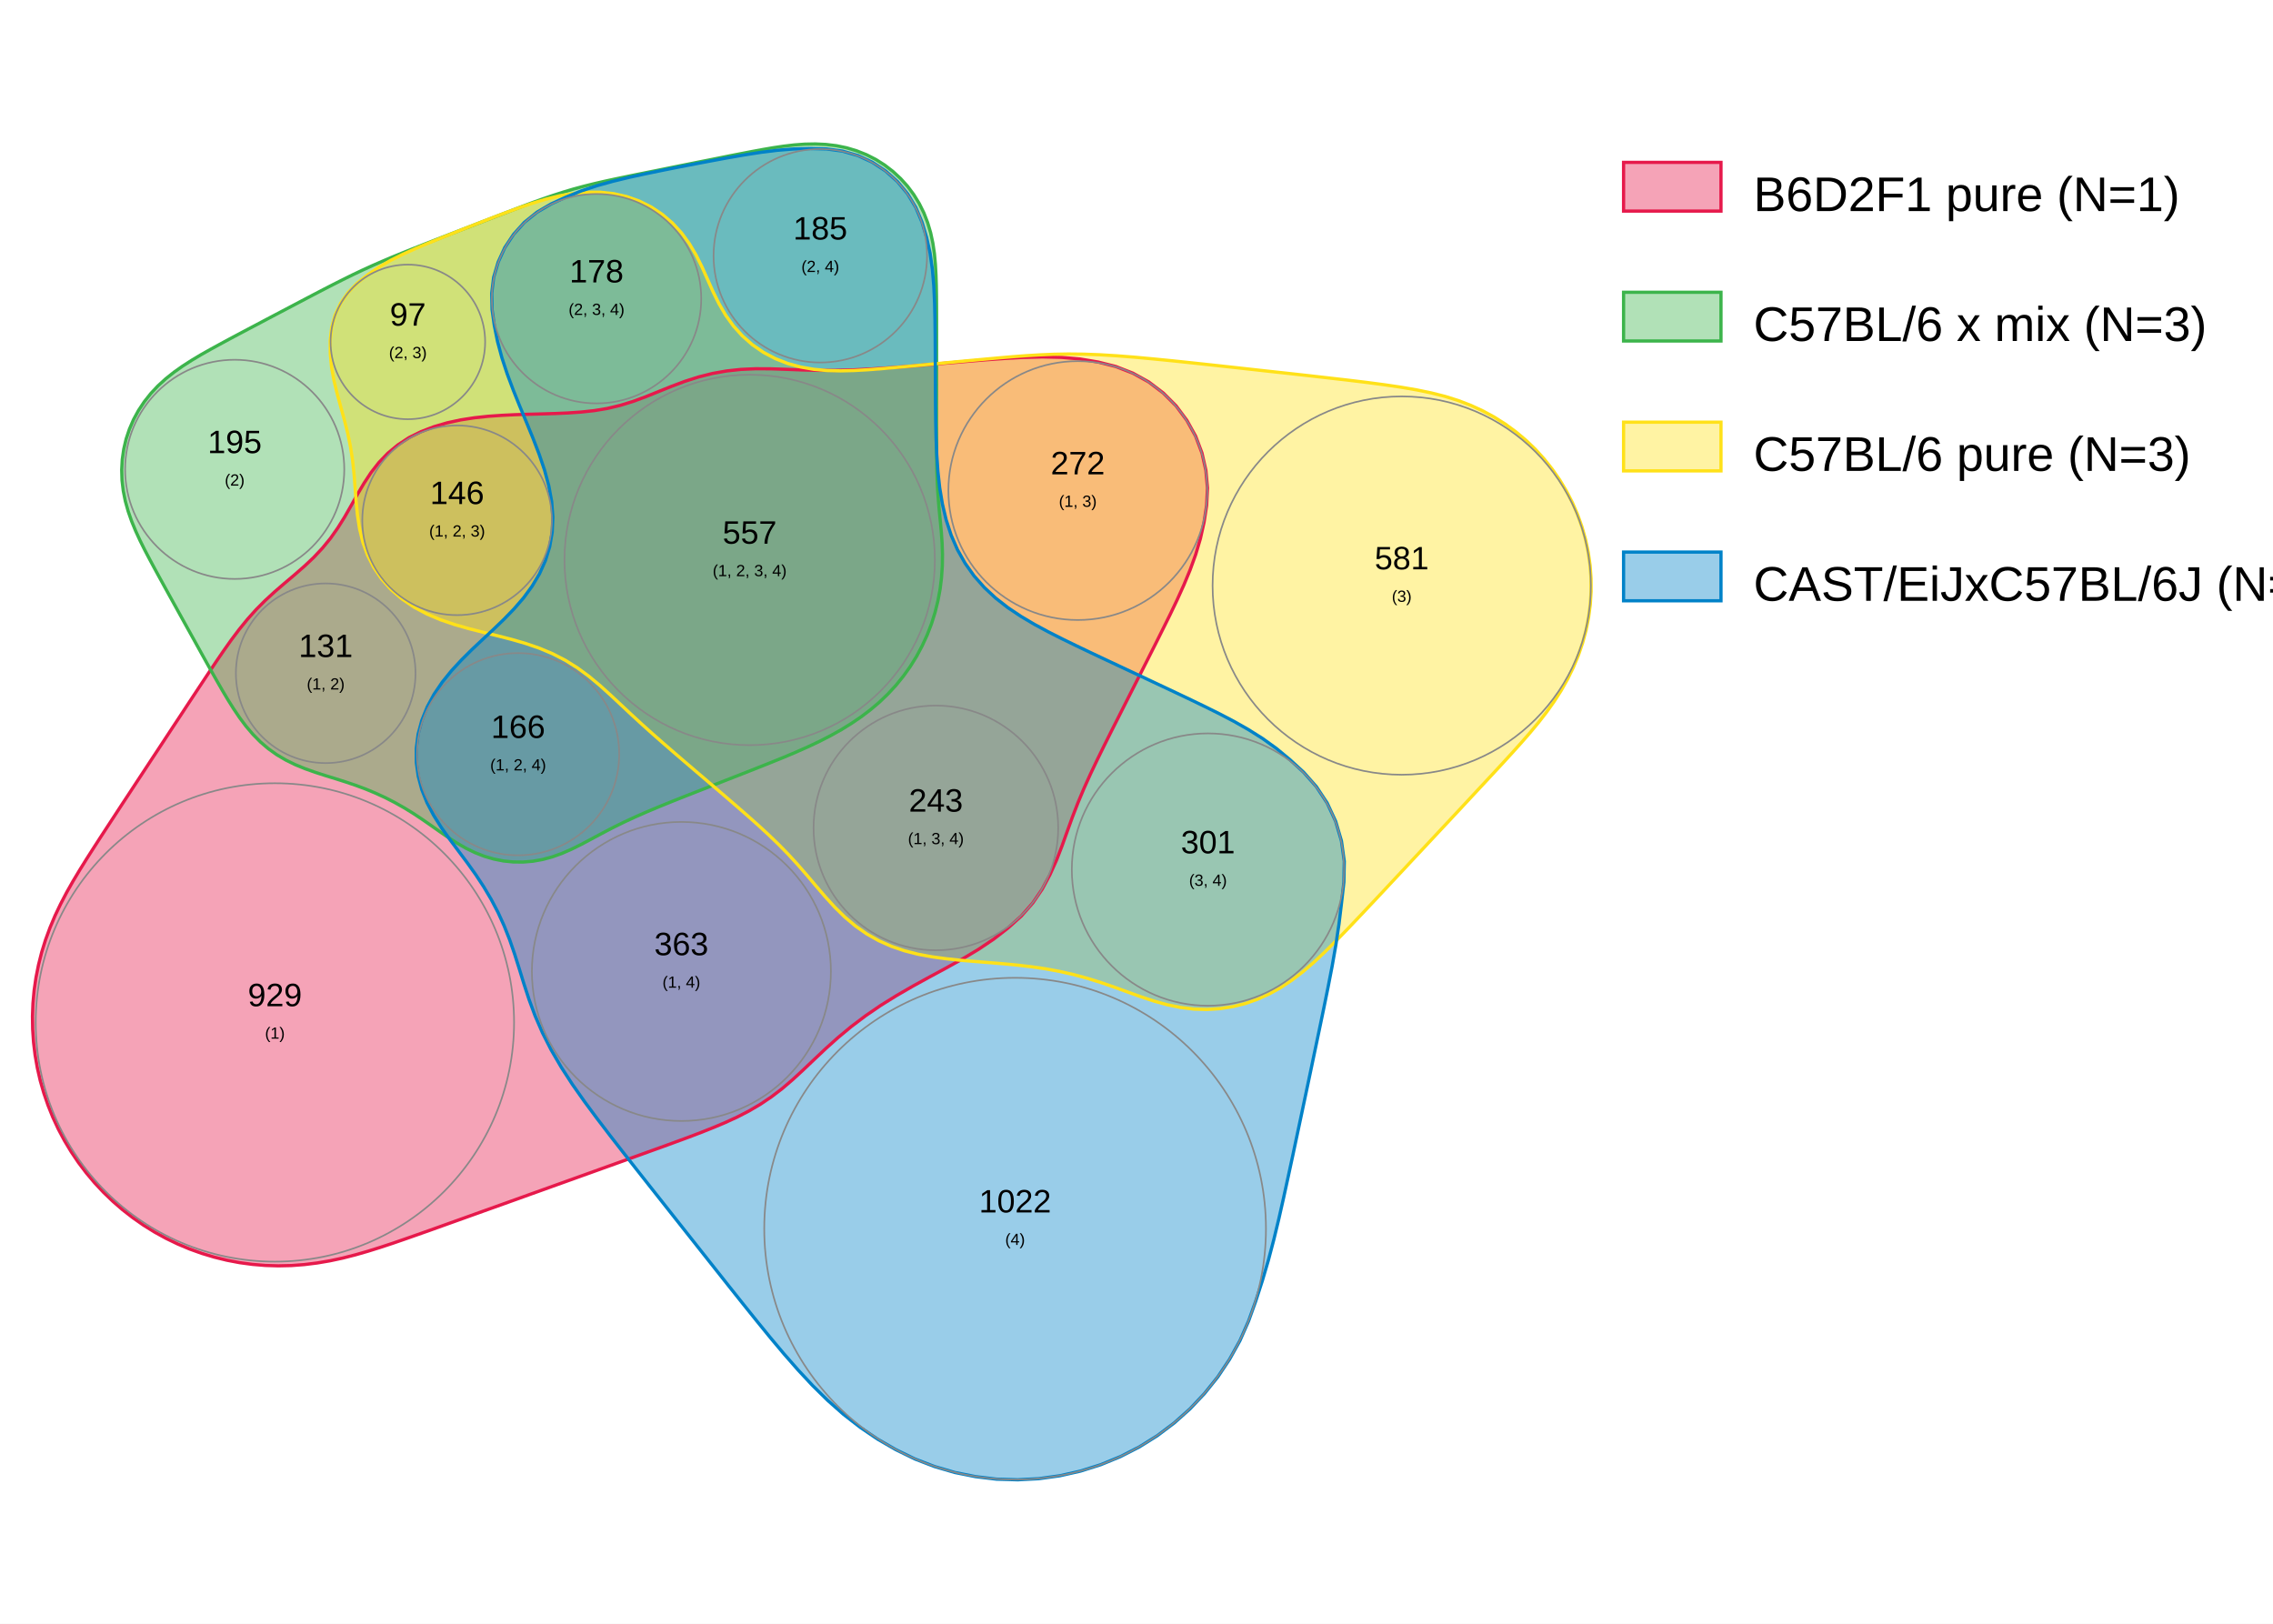
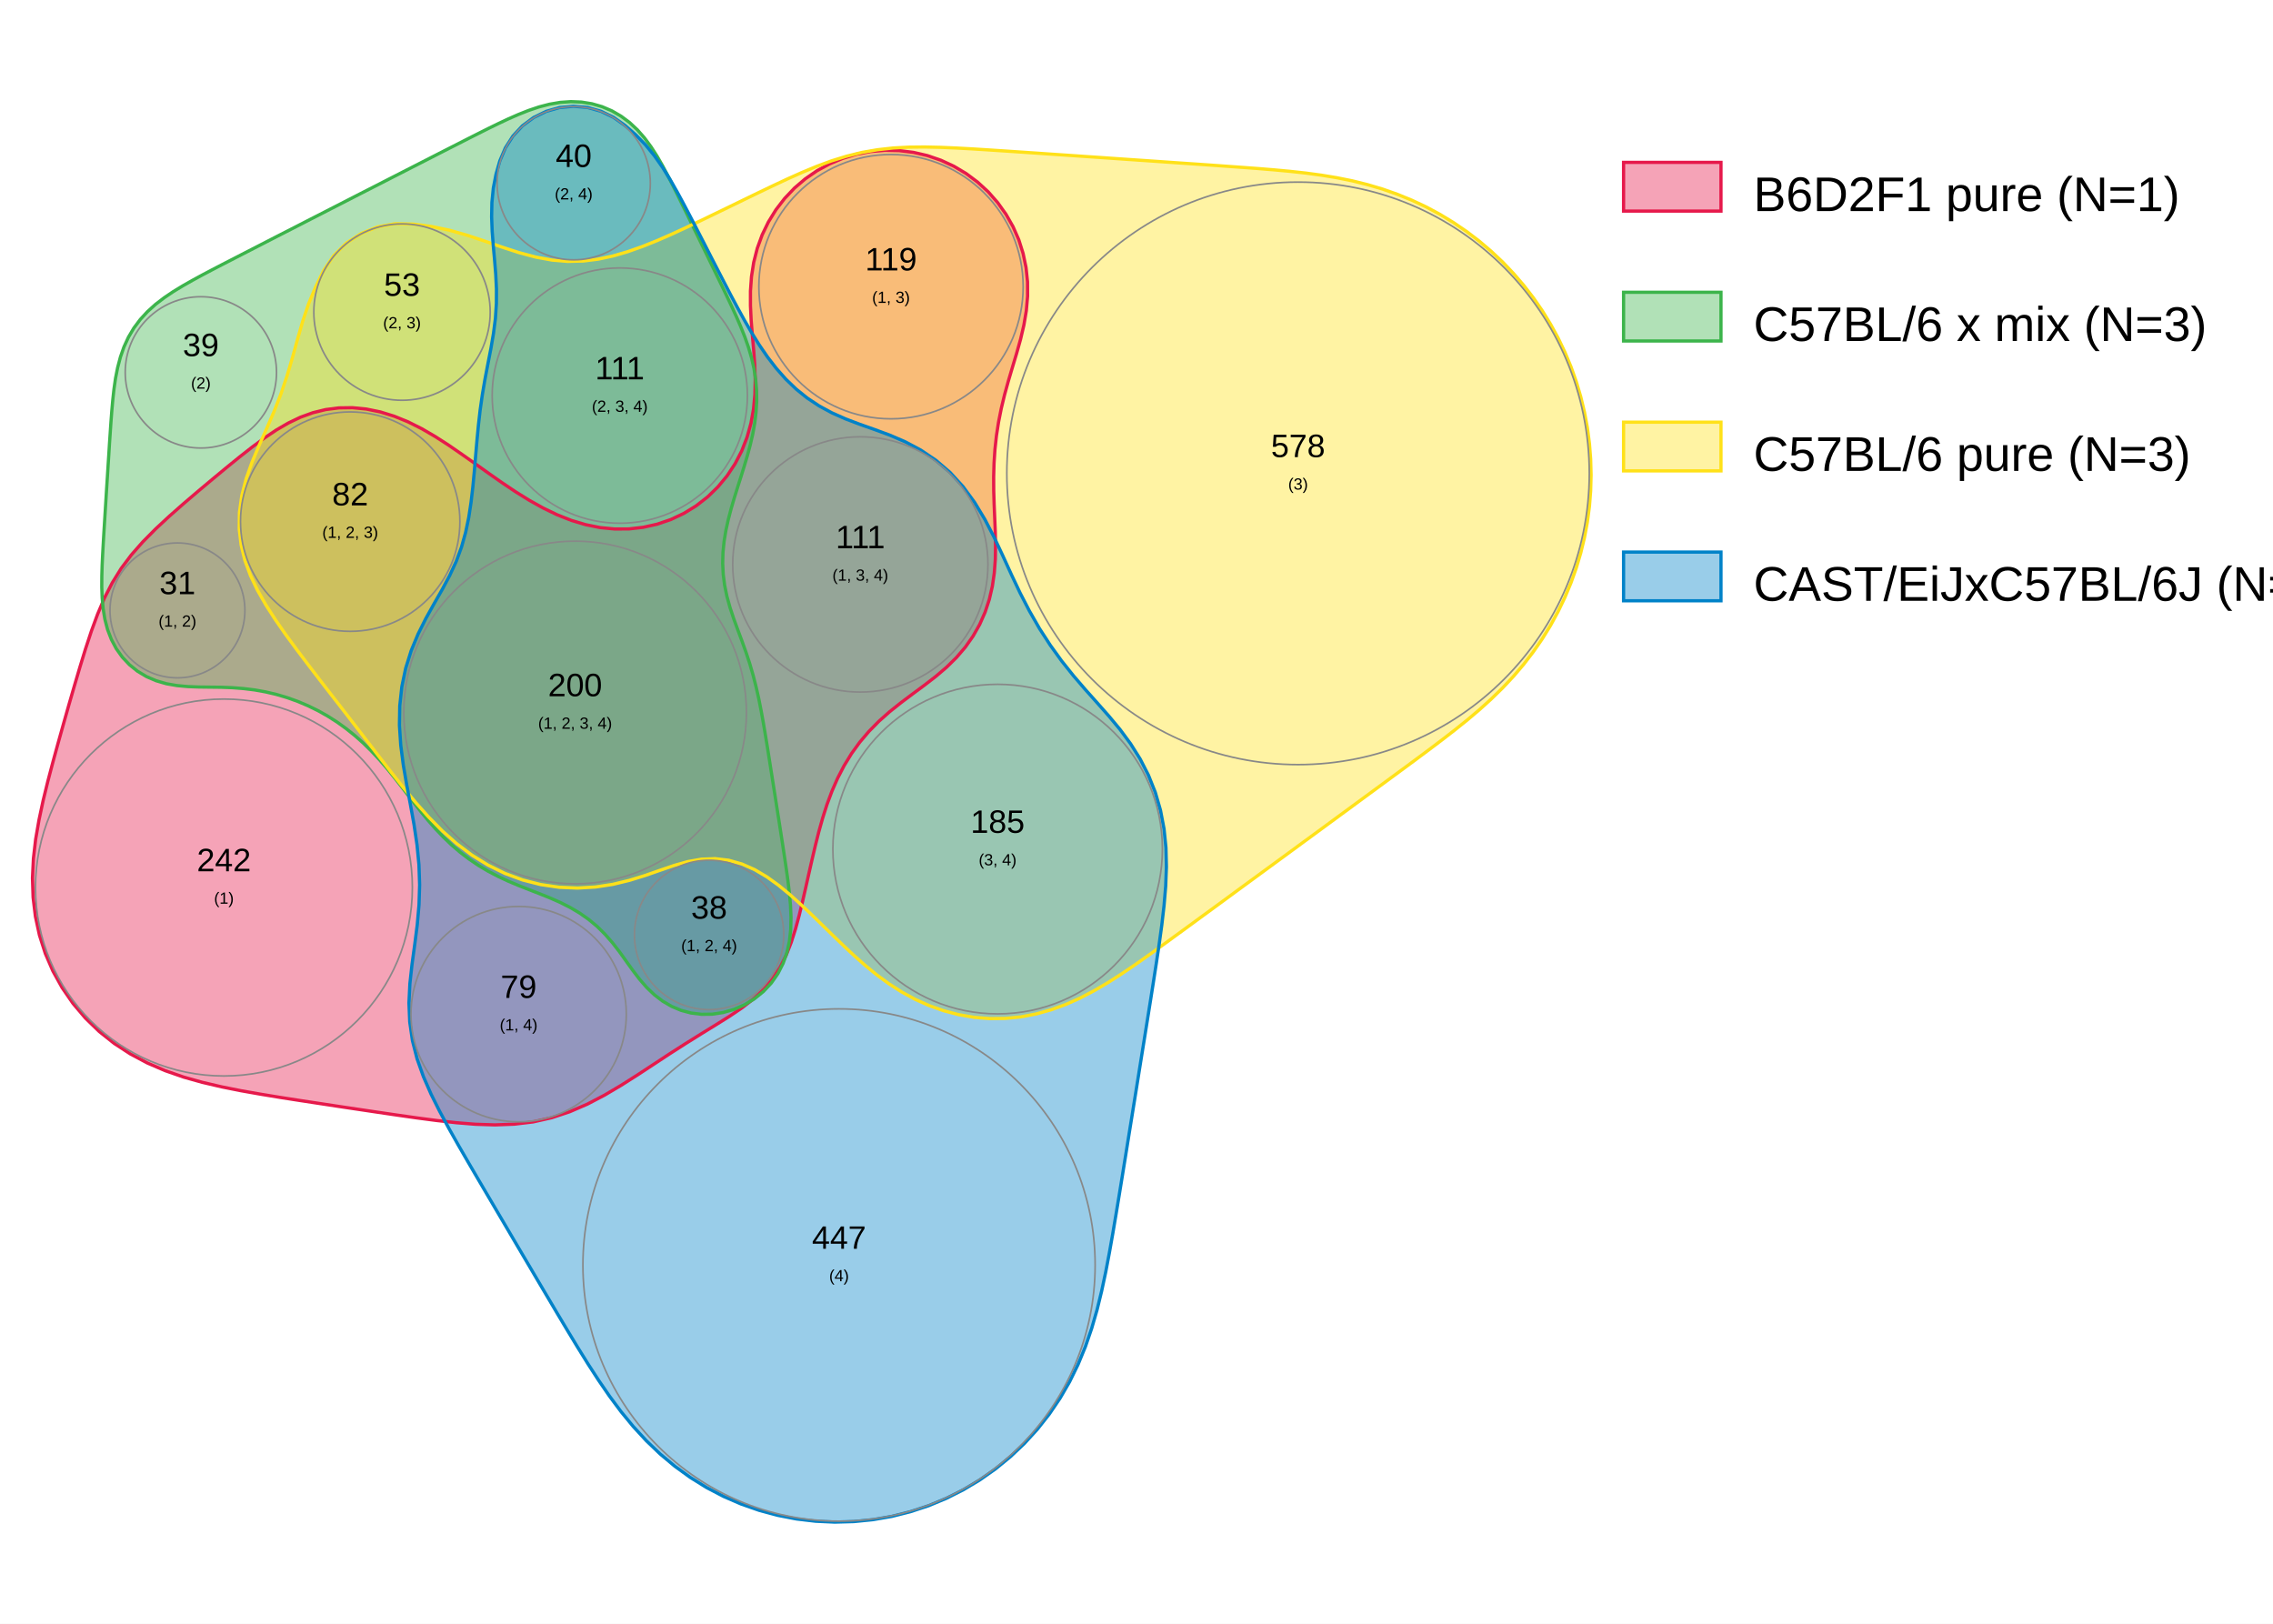
<svg xmlns="http://www.w3.org/2000/svg" xmlns:xlink="http://www.w3.org/1999/xlink" width="700" height="500">
  <defs>
    <style type="text/css">
  .borderLine {
	   stroke: none;
	   fill-opacity:  0.4 ;
  }
  .outLine {
	   stroke-width:  1 ;
	   fill: none;
  }
  .circle {
	   stroke: #888888;
	   stroke-width: 0.5;
	   fill: none;
    pointer-events: all;
  }
  .nLabel {
	   font-family: Arial;
    pointer-events: none;
	   font-size: 10px;
	   text-anchor: middle;
	   alignment-baseline: central;
  }
  .belong {
	   font-family: Arial;
    pointer-events: none;
	   font-size: 5px;
	   text-anchor: middle;
	   alignment-baseline: central;
  }
  .legend {
    font-family: Arial;
    font-size: 15px;
  }
  #legendBox {
    display:  inline ;
  }
  .p0{
    stroke: none;
    fill: #e6194b;
  }
  .q0{
    fill: none;
    stroke: #e6194b;
  }
  .p1{
    stroke: none;
    fill: #3cb44b;
  }
  .q1{
    fill: none;
    stroke: #3cb44b;
  }
  .p2{
    stroke: none;
    fill: #ffe119;
  }
  .q2{
    fill: none;
    stroke: #ffe119;
  }
  .p3{
    stroke: none;
    fill: #0082c8;
  }
  .q3{
    fill: none;
    stroke: #0082c8;
  }

</style>
    <symbol id="bl0">
-       <path d="M 281.13 303.66 L 276.13 306.55 L 271.27 309.57 L 266.62 312.75 L 262.23 316.06 L 258.12 319.47 L 254.30 322.89 L 250.74 326.25 L 247.36 329.46 L 244.09 332.47 L 240.84 335.25 L 237.54 337.77 L 234.15 340.05 L 230.66 342.10 L 227.08 343.95 L 223.41 345.64 L 219.69 347.21 L 215.94 348.70 L 212.16 350.14 L 208.36 351.54 L 204.56 352.93 L 200.76 354.30 L 196.96 355.67 L 193.16 357.04 L 189.35 358.41 L 185.55 359.77 L 181.75 361.14 L 177.95 362.50 L 174.14 363.87 L 170.34 365.23 L 166.54 366.60 L 162.74 367.96 L 158.94 369.33 L 155.14 370.69 L 151.34 372.05 L 147.54 373.41 L 143.75 374.77 L 139.95 376.13 L 136.15 377.49 L 132.36 378.85 L 128.56 380.19 L 124.75 381.53 L 120.95 382.84 L 117.13 384.10 L 113.29 385.30 L 109.43 386.41 L 105.54 387.40 L 101.62 388.24 L 97.68 388.91 L 93.71 389.40 L 89.72 389.70 L 85.72 389.79 L 81.73 389.67 L 77.75 389.34 L 73.79 388.81 L 69.86 388.06 L 65.98 387.11 L 62.15 385.96 L 58.39 384.61 L 54.71 383.06 L 51.11 381.32 L 47.60 379.39 L 44.21 377.28 L 40.93 374.99 L 37.77 372.54 L 34.75 369.92 L 31.86 367.14 L 29.13 364.22 L 26.56 361.16 L 24.15 357.97 L 21.91 354.65 L 19.85 351.23 L 17.97 347.70 L 16.28 344.07 L 14.79 340.36 L 13.49 336.58 L 12.39 332.74 L 11.50 328.84 L 10.81 324.90 L 10.33 320.93 L 10.06 316.95 L 10.00 312.95 L 10.15 308.96 L 10.51 304.98 L 11.08 301.03 L 11.86 297.11 L 12.84 293.23 L 14.02 289.42 L 15.40 285.66 L 16.95 281.97 L 18.67 278.36 L 20.53 274.80 L 22.51 271.30 L 24.58 267.85 L 26.71 264.43 L 28.88 261.03 L 31.07 257.64 L 33.28 254.26 L 35.49 250.88 L 37.70 247.50 L 39.92 244.13 L 42.14 240.75 L 44.36 237.38 L 46.58 234.00 L 48.81 230.63 L 51.03 227.25 L 53.25 223.87 L 55.48 220.50 L 57.70 217.12 L 59.93 213.74 L 62.16 210.37 L 64.39 207.00 L 66.64 203.64 L 68.92 200.31 L 71.25 197.02 L 73.67 193.81 L 76.20 190.70 L 78.86 187.73 L 81.68 184.90 L 84.63 182.19 L 87.66 179.58 L 90.71 177.00 L 93.71 174.38 L 96.59 171.67 L 99.29 168.79 L 101.78 165.75 L 104.05 162.53 L 106.15 159.17 L 108.12 155.72 L 110.07 152.24 L 112.10 148.81 L 114.28 145.50 L 116.72 142.38 L 119.47 139.53 L 122.56 136.98 L 125.97 134.75 L 129.70 132.90 L 133.65 131.39 L 137.75 130.19 L 141.93 129.29 L 146.12 128.64 L 150.30 128.19 L 154.45 127.90 L 158.57 127.70 L 162.68 127.57 L 166.78 127.46 L 170.86 127.34 L 174.94 127.16 L 179.00 126.88 L 183.04 126.44 L 187.05 125.77 L 191.03 124.82 L 194.98 123.60 L 198.93 122.14 L 202.89 120.54 L 206.90 118.93 L 210.99 117.40 L 215.16 116.07 L 219.42 115.00 L 223.77 114.23 L 228.20 113.75 L 232.71 113.55 L 237.30 113.57 L 242.02 113.72 L 246.89 113.91 L 251.96 114.04 L 257.24 114.05 L 262.72 113.90 L 268.36 113.62 L 274.11 113.24 L 279.94 112.79 L 285.80 112.29 L 291.69 111.79 L 297.58 111.29 L 303.47 110.80 L 309.35 110.38 L 315.22 110.05 L 321.07 109.91 L 326.87 110.04 L 332.58 110.54 L 338.18 111.48 L 343.65 112.87 L 348.89 114.91 L 353.79 117.63 L 358.24 121.01 L 362.18 124.96 L 365.51 129.44 L 368.21 134.31 L 370.16 139.49 L 371.37 144.85 L 371.86 150.26 L 371.60 155.60 L 370.81 160.80 L 369.68 165.85 L 368.23 170.75 L 366.50 175.52 L 364.57 180.17 L 362.50 184.74 L 360.34 189.26 L 358.12 193.74 L 355.89 198.21 L 353.64 202.67 L 351.38 207.13 L 349.12 211.59 L 346.86 216.05 L 344.61 220.51 L 342.36 224.96 L 340.14 229.41 L 337.95 233.87 L 335.84 238.31 L 333.84 242.74 L 331.98 247.17 L 330.27 251.59 L 328.67 256.01 L 327.08 260.44 L 325.36 264.89 L 323.35 269.34 L 320.98 273.77 L 318.05 278.06 L 314.52 282.08 L 310.45 285.75 L 306.03 289.18 L 301.31 292.35 L 296.38 295.30 L 291.32 298.11 L 286.21 300.87 Z" />
+       <path d="M 277.49 216.36 L 274.00 219.14 L 270.69 222.08 L 267.61 225.21 L 264.78 228.54 L 262.23 232.06 L 259.96 235.77 L 257.96 239.63 L 256.21 243.63 L 254.68 247.73 L 253.35 251.91 L 252.16 256.14 L 251.09 260.41 L 250.08 264.70 L 249.10 269.00 L 248.14 273.29 L 247.16 277.58 L 246.13 281.84 L 244.99 286.04 L 243.68 290.15 L 242.13 294.11 L 240.24 297.87 L 237.96 301.37 L 235.25 304.60 L 232.10 307.57 L 228.54 310.33 L 224.60 312.99 L 220.33 315.66 L 215.81 318.44 L 211.10 321.38 L 206.26 324.48 L 201.35 327.71 L 196.37 330.98 L 191.31 334.19 L 186.17 337.23 L 180.90 339.99 L 175.48 342.33 L 169.91 344.18 L 164.19 345.47 L 158.35 346.17 L 152.43 346.39 L 146.44 346.20 L 140.43 345.71 L 134.41 345.03 L 128.38 344.24 L 122.34 343.38 L 116.31 342.49 L 110.28 341.59 L 104.25 340.69 L 98.22 339.77 L 92.19 338.85 L 86.17 337.91 L 80.16 336.92 L 74.17 335.86 L 68.22 334.67 L 62.32 333.29 L 56.52 331.66 L 50.86 329.69 L 45.38 327.33 L 40.14 324.54 L 35.18 321.31 L 30.56 317.63 L 26.32 313.52 L 22.50 309.02 L 19.15 304.17 L 16.29 299.02 L 13.95 293.60 L 12.15 287.98 L 10.90 282.20 L 10.19 276.31 L 10.00 270.37 L 10.29 264.40 L 10.98 258.42 L 12.01 252.47 L 13.28 246.53 L 14.72 240.62 L 16.28 234.72 L 17.89 228.83 L 19.54 222.95 L 21.20 217.09 L 22.89 211.26 L 24.59 205.49 L 26.33 199.83 L 28.14 194.34 L 30.07 189.09 L 32.18 184.12 L 34.57 179.46 L 37.30 175.06 L 40.44 170.88 L 43.99 166.84 L 47.92 162.88 L 52.13 158.97 L 56.51 155.11 L 60.96 151.31 L 65.36 147.62 L 69.63 144.08 L 73.73 140.75 L 77.64 137.68 L 81.41 134.89 L 85.10 132.41 L 88.78 130.27 L 92.51 128.48 L 96.35 127.09 L 100.30 126.12 L 104.38 125.60 L 108.55 125.54 L 112.81 125.96 L 117.11 126.84 L 121.42 128.17 L 125.69 129.91 L 129.92 132.03 L 134.09 134.46 L 138.22 137.12 L 142.31 139.94 L 146.40 142.83 L 150.49 145.75 L 154.60 148.63 L 158.76 151.42 L 162.98 154.04 L 167.26 156.43 L 171.59 158.52 L 175.97 160.25 L 180.39 161.57 L 184.83 162.46 L 189.27 162.89 L 193.70 162.87 L 198.09 162.37 L 202.40 161.41 L 206.59 159.98 L 210.60 158.09 L 214.38 155.77 L 217.89 153.04 L 221.08 149.94 L 223.92 146.52 L 226.38 142.80 L 228.43 138.84 L 230.05 134.68 L 231.26 130.37 L 232.06 125.94 L 232.48 121.44 L 232.58 116.90 L 232.43 112.34 L 232.10 107.77 L 231.70 103.22 L 231.33 98.67 L 231.11 94.13 L 231.11 89.63 L 231.43 85.16 L 232.12 80.77 L 233.21 76.47 L 234.72 72.32 L 236.64 68.35 L 238.95 64.60 L 241.64 61.11 L 244.67 57.91 L 248.02 55.05 L 251.65 52.55 L 255.51 50.45 L 259.58 48.75 L 263.80 47.48 L 268.13 46.66 L 272.52 46.29 L 276.92 46.38 L 281.30 46.92 L 285.59 47.91 L 289.76 49.34 L 293.76 51.19 L 297.55 53.45 L 301.08 56.09 L 304.33 59.07 L 307.24 62.38 L 309.80 65.97 L 311.98 69.80 L 313.75 73.84 L 315.08 78.05 L 315.98 82.37 L 316.44 86.78 L 316.46 91.22 L 316.07 95.67 L 315.32 100.10 L 314.29 104.49 L 313.08 108.82 L 311.79 113.11 L 310.53 117.35 L 309.37 121.56 L 308.36 125.75 L 307.52 129.95 L 306.87 134.15 L 306.41 138.37 L 306.13 142.60 L 306.01 146.84 L 306.03 151.08 L 306.16 155.32 L 306.34 159.57 L 306.51 163.81 L 306.59 168.04 L 306.52 172.25 L 306.21 176.42 L 305.61 180.54 L 304.67 184.58 L 303.38 188.50 L 301.71 192.28 L 299.67 195.88 L 297.28 199.28 L 294.54 202.48 L 291.49 205.48 L 288.17 208.31 L 284.67 211.01 L 281.08 213.67 Z" />
    </symbol>
    <symbol id="bl1">
-       <path d="M 245.01 231.66 L 241.26 233.24 L 237.46 234.78 L 233.65 236.30 L 229.82 237.81 L 225.99 239.31 L 222.16 240.81 L 218.33 242.31 L 214.50 243.81 L 210.68 245.31 L 206.86 246.83 L 203.07 248.37 L 199.31 249.94 L 195.63 251.56 L 192.03 253.23 L 188.56 254.95 L 185.24 256.69 L 182.05 258.40 L 178.97 260.03 L 175.97 261.52 L 173.01 262.81 L 170.05 263.87 L 167.07 264.67 L 164.08 265.20 L 161.06 265.45 L 158.05 265.42 L 155.05 265.12 L 152.08 264.53 L 149.16 263.68 L 146.30 262.56 L 143.50 261.20 L 140.76 259.63 L 138.06 257.89 L 135.37 256.04 L 132.69 254.15 L 129.98 252.27 L 127.23 250.45 L 124.42 248.72 L 121.56 247.11 L 118.64 245.61 L 115.66 244.24 L 112.63 242.98 L 109.55 241.83 L 106.44 240.78 L 103.30 239.78 L 100.15 238.81 L 97.02 237.80 L 93.93 236.70 L 90.91 235.46 L 88.00 234.03 L 85.22 232.39 L 82.59 230.51 L 80.14 228.41 L 77.87 226.10 L 75.76 223.62 L 73.80 221.01 L 71.96 218.29 L 70.21 215.50 L 68.52 212.67 L 66.88 209.81 L 65.25 206.94 L 63.64 204.06 L 62.04 201.18 L 60.44 198.29 L 58.84 195.41 L 57.24 192.53 L 55.64 189.64 L 54.05 186.76 L 52.45 183.87 L 50.86 180.99 L 49.27 178.10 L 47.69 175.21 L 46.13 172.31 L 44.60 169.40 L 43.14 166.47 L 41.77 163.49 L 40.53 160.48 L 39.46 157.41 L 38.59 154.28 L 37.96 151.12 L 37.58 147.92 L 37.48 144.70 L 37.65 141.49 L 38.11 138.31 L 38.84 135.18 L 39.86 132.13 L 41.13 129.18 L 42.67 126.36 L 44.45 123.68 L 46.45 121.16 L 48.66 118.81 L 51.05 116.63 L 53.60 114.60 L 56.26 112.72 L 59.02 110.95 L 61.84 109.26 L 64.71 107.64 L 67.60 106.06 L 70.50 104.49 L 73.41 102.94 L 76.32 101.40 L 79.24 99.86 L 82.15 98.32 L 85.07 96.78 L 87.99 95.25 L 90.91 93.71 L 93.82 92.18 L 96.75 90.64 L 99.67 89.12 L 102.61 87.61 L 105.56 86.12 L 108.52 84.66 L 111.51 83.24 L 114.53 81.86 L 117.57 80.53 L 120.63 79.23 L 123.71 77.97 L 126.80 76.73 L 129.89 75.51 L 132.99 74.30 L 136.09 73.09 L 139.19 71.89 L 142.29 70.69 L 145.39 69.49 L 148.49 68.29 L 151.60 67.09 L 154.70 65.90 L 157.81 64.71 L 160.92 63.53 L 164.03 62.37 L 167.16 61.25 L 170.30 60.17 L 173.45 59.16 L 176.62 58.21 L 179.81 57.35 L 183.02 56.55 L 186.24 55.81 L 189.47 55.11 L 192.70 54.44 L 195.94 53.77 L 199.17 53.12 L 202.41 52.47 L 205.65 51.81 L 208.88 51.16 L 212.12 50.51 L 215.36 49.86 L 218.60 49.22 L 221.84 48.57 L 225.08 47.92 L 228.32 47.29 L 231.56 46.66 L 234.80 46.06 L 238.05 45.50 L 241.31 45.02 L 244.58 44.63 L 247.85 44.39 L 251.11 44.33 L 254.36 44.48 L 257.58 44.87 L 260.75 45.52 L 263.84 46.45 L 266.84 47.64 L 269.71 49.10 L 272.43 50.82 L 274.98 52.78 L 277.34 54.97 L 279.50 57.36 L 281.42 59.94 L 283.10 62.69 L 284.53 65.58 L 285.69 68.59 L 286.61 71.70 L 287.29 74.88 L 287.77 78.12 L 288.07 81.40 L 288.25 84.70 L 288.35 88.01 L 288.40 91.34 L 288.42 94.67 L 288.43 98.00 L 288.43 101.33 L 288.43 104.67 L 288.43 108.00 L 288.43 111.34 L 288.42 114.67 L 288.42 118.01 L 288.42 121.35 L 288.41 124.68 L 288.41 128.02 L 288.41 131.36 L 288.42 134.69 L 288.43 138.02 L 288.46 141.34 L 288.51 144.65 L 288.62 147.92 L 288.78 151.17 L 289.01 154.38 L 289.29 157.57 L 289.61 160.78 L 289.91 164.02 L 290.14 167.34 L 290.25 170.75 L 290.20 174.25 L 289.96 177.81 L 289.52 181.40 L 288.85 184.99 L 287.97 188.56 L 286.87 192.07 L 285.55 195.50 L 284.01 198.85 L 282.28 202.10 L 280.34 205.22 L 278.22 208.19 L 275.93 211.02 L 273.48 213.67 L 270.89 216.16 L 268.16 218.48 L 265.30 220.66 L 262.28 222.72 L 259.11 224.68 L 255.78 226.54 L 252.31 228.32 L 248.71 230.02 Z" />
+       <path d="M 235.09 222.63 L 235.72 226.36 L 236.33 230.10 L 236.92 233.84 L 237.51 237.58 L 238.10 241.32 L 238.69 245.06 L 239.27 248.80 L 239.86 252.54 L 240.44 256.28 L 241.02 260.02 L 241.59 263.76 L 242.14 267.50 L 242.66 271.24 L 243.10 274.99 L 243.44 278.73 L 243.60 282.45 L 243.52 286.14 L 243.12 289.76 L 242.36 293.28 L 241.17 296.65 L 239.56 299.82 L 237.52 302.73 L 235.09 305.33 L 232.31 307.58 L 229.26 309.42 L 226.03 310.83 L 222.70 311.79 L 219.35 312.30 L 216.04 312.34 L 212.83 311.94 L 209.75 311.12 L 206.82 309.89 L 204.07 308.28 L 201.51 306.32 L 199.13 304.04 L 196.93 301.50 L 194.84 298.76 L 192.81 295.93 L 190.77 293.08 L 188.63 290.32 L 186.35 287.71 L 183.91 285.29 L 181.28 283.11 L 178.49 281.15 L 175.54 279.41 L 172.47 277.86 L 169.32 276.47 L 166.10 275.18 L 162.86 273.93 L 159.64 272.65 L 156.45 271.31 L 153.32 269.84 L 150.26 268.24 L 147.31 266.47 L 144.46 264.54 L 141.72 262.45 L 139.10 260.21 L 136.61 257.83 L 134.22 255.33 L 131.93 252.74 L 129.72 250.06 L 127.57 247.34 L 125.45 244.59 L 123.34 241.84 L 121.19 239.10 L 119.00 236.42 L 116.73 233.80 L 114.37 231.27 L 111.91 228.85 L 109.34 226.56 L 106.65 224.40 L 103.85 222.38 L 100.95 220.53 L 97.95 218.84 L 94.86 217.33 L 91.70 215.99 L 88.46 214.83 L 85.16 213.85 L 81.81 213.06 L 78.42 212.45 L 75.00 212.03 L 71.56 211.76 L 68.11 211.63 L 64.66 211.59 L 61.23 211.55 L 57.82 211.42 L 54.48 211.11 L 51.22 210.54 L 48.08 209.62 L 45.12 208.35 L 42.36 206.70 L 39.87 204.69 L 37.68 202.37 L 35.81 199.75 L 34.30 196.90 L 33.13 193.87 L 32.30 190.69 L 31.76 187.42 L 31.46 184.09 L 31.34 180.72 L 31.36 177.34 L 31.46 173.95 L 31.62 170.56 L 31.81 167.18 L 32.01 163.79 L 32.22 160.40 L 32.43 157.02 L 32.64 153.63 L 32.85 150.24 L 33.07 146.85 L 33.28 143.47 L 33.50 140.08 L 33.71 136.69 L 33.94 133.31 L 34.17 129.92 L 34.43 126.54 L 34.73 123.17 L 35.10 119.81 L 35.58 116.47 L 36.23 113.18 L 37.08 109.95 L 38.18 106.82 L 39.56 103.82 L 41.24 100.99 L 43.21 98.36 L 45.45 95.93 L 47.92 93.70 L 50.58 91.67 L 53.38 89.78 L 56.28 88.02 L 59.24 86.34 L 62.23 84.71 L 65.25 83.12 L 68.28 81.54 L 71.32 79.98 L 74.35 78.42 L 77.39 76.86 L 80.42 75.30 L 83.46 73.74 L 86.50 72.18 L 89.54 70.63 L 92.58 69.07 L 95.62 67.51 L 98.66 65.96 L 101.69 64.40 L 104.73 62.85 L 107.77 61.29 L 110.81 59.73 L 113.85 58.18 L 116.89 56.63 L 119.93 55.07 L 122.97 53.52 L 126.01 51.96 L 129.05 50.41 L 132.09 48.86 L 135.13 47.30 L 138.17 45.75 L 141.22 44.20 L 144.26 42.65 L 147.31 41.11 L 150.36 39.58 L 153.43 38.08 L 156.51 36.63 L 159.63 35.26 L 162.78 34.01 L 165.98 32.93 L 169.22 32.09 L 172.50 31.53 L 175.79 31.30 L 179.07 31.43 L 182.30 31.95 L 185.43 32.85 L 188.43 34.13 L 191.26 35.77 L 193.89 37.73 L 196.30 39.98 L 198.49 42.48 L 200.48 45.18 L 202.31 48.02 L 204.01 50.97 L 205.62 53.99 L 207.18 57.05 L 208.72 60.13 L 210.23 63.22 L 211.75 66.31 L 213.26 69.41 L 214.77 72.50 L 216.28 75.60 L 217.79 78.70 L 219.30 81.80 L 220.80 84.90 L 222.31 88.00 L 223.80 91.11 L 225.27 94.22 L 226.71 97.35 L 228.08 100.50 L 229.35 103.68 L 230.48 106.89 L 231.44 110.16 L 232.19 113.47 L 232.72 116.81 L 233.00 120.19 L 233.04 123.57 L 232.84 126.95 L 232.43 130.33 L 231.82 133.68 L 231.05 137.01 L 230.16 140.32 L 229.18 143.61 L 228.16 146.89 L 227.12 150.16 L 226.10 153.44 L 225.14 156.73 L 224.27 160.04 L 223.54 163.38 L 222.99 166.73 L 222.65 170.11 L 222.56 173.50 L 222.73 176.89 L 223.17 180.28 L 223.87 183.66 L 224.81 187.05 L 225.93 190.43 L 227.17 193.83 L 228.45 197.26 L 229.70 200.75 L 230.87 204.28 L 231.92 207.88 L 232.85 211.52 L 233.68 215.20 L 234.41 218.90 Z" />
    </symbol>
    <symbol id="bl2">
-       <path d="M 425.42 275.05 L 421.96 278.73 L 418.42 282.48 L 414.86 286.22 L 411.34 289.84 L 407.91 293.24 L 404.55 296.39 L 401.22 299.25 L 397.86 301.82 L 394.43 304.10 L 390.90 306.06 L 387.24 307.71 L 383.48 309.03 L 379.61 309.99 L 375.68 310.60 L 371.69 310.85 L 367.67 310.73 L 363.63 310.24 L 359.59 309.42 L 355.53 308.31 L 351.45 306.97 L 347.35 305.50 L 343.23 304.00 L 339.06 302.56 L 334.86 301.25 L 330.61 300.10 L 326.33 299.13 L 322.01 298.33 L 317.66 297.70 L 313.29 297.19 L 308.91 296.77 L 304.52 296.41 L 300.13 296.06 L 295.75 295.69 L 291.38 295.23 L 287.06 294.64 L 282.79 293.85 L 278.60 292.79 L 274.55 291.41 L 270.65 289.68 L 266.94 287.59 L 263.44 285.14 L 260.16 282.38 L 257.09 279.36 L 254.17 276.16 L 251.34 272.86 L 248.53 269.54 L 245.69 266.27 L 242.76 263.08 L 239.75 260.00 L 236.66 257.02 L 233.50 254.11 L 230.30 251.26 L 227.06 248.44 L 223.81 245.63 L 220.56 242.84 L 217.30 240.06 L 214.03 237.27 L 210.77 234.48 L 207.51 231.68 L 204.26 228.86 L 201.02 226.02 L 197.79 223.12 L 194.58 220.17 L 191.38 217.17 L 188.15 214.15 L 184.86 211.17 L 181.46 208.33 L 177.89 205.70 L 174.14 203.35 L 170.19 201.31 L 166.08 199.59 L 161.84 198.13 L 157.52 196.88 L 153.14 195.76 L 148.73 194.68 L 144.33 193.56 L 139.97 192.31 L 135.68 190.85 L 131.51 189.08 L 127.53 186.96 L 123.82 184.44 L 120.45 181.54 L 117.52 178.28 L 115.10 174.71 L 113.18 170.92 L 111.74 166.95 L 110.74 162.85 L 110.09 158.67 L 109.67 154.45 L 109.36 150.20 L 109.03 145.97 L 108.58 141.76 L 107.94 137.59 L 107.09 133.46 L 106.07 129.37 L 104.95 125.31 L 103.84 121.25 L 102.85 117.18 L 102.11 113.10 L 101.72 109.01 L 101.68 104.95 L 102.13 100.91 L 103.18 97.01 L 104.90 93.36 L 107.21 90.05 L 110.06 87.14 L 113.26 84.60 L 116.67 82.27 L 120.30 80.18 L 124.09 78.29 L 127.98 76.54 L 131.93 74.87 L 135.92 73.25 L 139.92 71.65 L 143.92 70.06 L 147.94 68.49 L 151.95 66.93 L 155.98 65.40 L 160.02 63.93 L 164.09 62.55 L 168.19 61.32 L 172.32 60.30 L 176.49 59.57 L 180.68 59.18 L 184.86 59.19 L 188.99 59.64 L 193.03 60.55 L 196.91 61.93 L 200.59 63.77 L 204.00 66.05 L 207.11 68.71 L 209.88 71.73 L 212.29 75.04 L 214.38 78.57 L 216.21 82.26 L 217.90 86.03 L 219.58 89.80 L 221.41 93.50 L 223.48 97.05 L 225.87 100.38 L 228.62 103.43 L 231.71 106.15 L 235.10 108.49 L 238.75 110.42 L 242.60 111.93 L 246.59 113.02 L 250.65 113.73 L 254.75 114.10 L 258.86 114.20 L 262.97 114.10 L 267.07 113.87 L 271.15 113.56 L 275.24 113.21 L 279.32 112.84 L 283.40 112.46 L 287.48 112.07 L 291.55 111.69 L 295.63 111.30 L 299.71 110.92 L 303.79 110.55 L 307.87 110.18 L 311.97 109.83 L 316.10 109.52 L 320.29 109.27 L 324.59 109.09 L 329.04 109.01 L 333.72 109.06 L 338.67 109.24 L 343.91 109.56 L 349.42 109.99 L 355.15 110.52 L 361.03 111.10 L 367.01 111.73 L 373.04 112.38 L 379.10 113.04 L 385.16 113.71 L 391.22 114.38 L 397.27 115.04 L 403.29 115.71 L 409.25 116.39 L 415.11 117.06 L 420.81 117.75 L 426.27 118.47 L 431.44 119.23 L 436.29 120.06 L 440.82 121.00 L 445.09 122.08 L 449.12 123.35 L 452.97 124.83 L 456.66 126.53 L 460.20 128.45 L 463.60 130.61 L 466.84 132.98 L 469.92 135.56 L 472.82 138.34 L 475.52 141.31 L 478.02 144.46 L 480.32 147.76 L 482.39 151.20 L 484.24 154.78 L 485.84 158.47 L 487.19 162.26 L 488.29 166.14 L 489.12 170.08 L 489.69 174.07 L 489.98 178.09 L 490.00 182.12 L 489.75 186.14 L 489.22 190.14 L 488.44 194.08 L 487.38 197.97 L 486.08 201.78 L 484.53 205.50 L 482.76 209.12 L 480.78 212.63 L 478.60 216.03 L 476.26 219.32 L 473.77 222.52 L 471.17 225.65 L 468.50 228.71 L 465.77 231.74 L 463.02 234.75 L 460.25 237.74 L 457.47 240.73 L 454.69 243.71 L 451.91 246.70 L 449.12 249.69 L 446.33 252.68 L 443.53 255.67 L 440.71 258.69 L 437.85 261.75 L 434.92 264.88 L 431.90 268.12 L 428.73 271.50 Z" />
+       <path d="M 396.98 262.56 L 393.02 265.46 L 389.07 268.35 L 385.11 271.25 L 381.15 274.15 L 377.20 277.05 L 373.24 279.95 L 369.27 282.85 L 365.31 285.75 L 361.34 288.64 L 357.37 291.53 L 353.38 294.39 L 349.37 297.21 L 345.31 299.96 L 341.19 302.59 L 336.98 305.06 L 332.67 307.32 L 328.25 309.30 L 323.71 310.95 L 319.07 312.24 L 314.35 313.14 L 309.57 313.61 L 304.77 313.66 L 299.98 313.27 L 295.24 312.45 L 290.60 311.23 L 286.11 309.64 L 281.79 307.70 L 277.68 305.46 L 273.78 302.95 L 270.07 300.24 L 266.52 297.34 L 263.10 294.32 L 259.77 291.20 L 256.49 288.03 L 253.22 284.84 L 249.95 281.65 L 246.64 278.52 L 243.26 275.48 L 239.78 272.61 L 236.16 270.01 L 232.39 267.78 L 228.46 266.05 L 224.41 264.90 L 220.26 264.41 L 216.07 264.57 L 211.84 265.31 L 207.56 266.52 L 203.18 268.02 L 198.62 269.61 L 193.81 271.09 L 188.73 272.32 L 183.39 273.14 L 177.85 273.46 L 172.20 273.22 L 166.53 272.39 L 160.95 270.97 L 155.52 268.96 L 150.30 266.40 L 145.34 263.33 L 140.65 259.80 L 136.23 255.88 L 132.06 251.65 L 128.09 247.20 L 124.26 242.58 L 120.53 237.87 L 116.84 233.12 L 113.17 228.36 L 109.50 223.59 L 105.83 218.84 L 102.15 214.10 L 98.49 209.37 L 94.88 204.66 L 91.35 199.99 L 87.95 195.36 L 84.77 190.78 L 81.86 186.25 L 79.29 181.74 L 77.13 177.21 L 75.43 172.58 L 74.26 167.81 L 73.68 162.88 L 73.74 157.82 L 74.46 152.68 L 75.78 147.50 L 77.61 142.34 L 79.79 137.17 L 82.12 131.97 L 84.41 126.69 L 86.52 121.30 L 88.38 115.80 L 90.04 110.21 L 91.59 104.59 L 93.20 99.01 L 95.03 93.57 L 97.21 88.33 L 99.67 83.29 L 102.78 78.69 L 106.66 74.84 L 111.26 71.88 L 116.31 69.85 L 121.71 68.88 L 127.27 69.00 L 132.81 69.72 L 138.34 70.87 L 143.83 72.43 L 149.26 74.24 L 154.61 76.09 L 159.87 77.80 L 165.02 79.17 L 170.04 80.09 L 174.91 80.49 L 179.64 80.37 L 184.27 79.79 L 188.82 78.81 L 193.32 77.50 L 197.79 75.92 L 202.26 74.13 L 206.72 72.18 L 211.17 70.13 L 215.63 68.02 L 220.09 65.87 L 224.55 63.71 L 229.01 61.54 L 233.47 59.38 L 237.94 57.24 L 242.42 55.14 L 246.92 53.13 L 251.46 51.24 L 256.05 49.54 L 260.71 48.10 L 265.42 46.94 L 270.20 46.11 L 275.03 45.57 L 279.90 45.31 L 284.78 45.26 L 289.67 45.37 L 294.56 45.58 L 299.46 45.85 L 304.35 46.16 L 309.25 46.48 L 314.15 46.81 L 319.04 47.14 L 323.93 47.48 L 328.82 47.81 L 333.72 48.15 L 338.60 48.48 L 343.49 48.82 L 348.38 49.16 L 353.27 49.49 L 358.15 49.83 L 363.04 50.17 L 367.92 50.50 L 372.80 50.84 L 377.68 51.19 L 382.56 51.54 L 387.44 51.90 L 392.31 52.30 L 397.17 52.75 L 402.02 53.28 L 406.86 53.93 L 411.66 54.72 L 416.43 55.68 L 421.14 56.85 L 425.80 58.23 L 430.37 59.84 L 434.86 61.68 L 439.25 63.74 L 443.52 66.04 L 447.66 68.56 L 451.67 71.29 L 455.53 74.23 L 459.23 77.37 L 462.76 80.69 L 466.11 84.21 L 469.27 87.89 L 472.24 91.73 L 475.00 95.73 L 477.54 99.87 L 479.87 104.13 L 481.96 108.51 L 483.83 113.00 L 485.45 117.57 L 486.83 122.23 L 487.97 126.96 L 488.86 131.73 L 489.49 136.55 L 489.87 141.39 L 490.00 146.25 L 489.87 151.11 L 489.49 155.95 L 488.85 160.76 L 487.96 165.54 L 486.82 170.26 L 485.43 174.91 L 483.80 179.49 L 481.93 183.97 L 479.83 188.34 L 477.51 192.60 L 474.96 196.73 L 472.20 200.72 L 469.24 204.57 L 466.09 208.27 L 462.77 211.81 L 459.29 215.21 L 455.68 218.48 L 451.96 221.63 L 448.15 224.69 L 444.29 227.68 L 440.39 230.63 L 436.47 233.55 L 432.53 236.46 L 428.59 239.36 L 424.64 242.26 L 420.69 245.16 L 416.74 248.06 L 412.79 250.96 L 408.84 253.86 L 404.89 256.76 L 400.93 259.66 Z" />
    </symbol>
    <symbol id="bl3">
-       <path d="M 412.36 284.52 L 411.39 291.01 L 410.25 297.51 L 408.99 304.00 L 407.67 310.50 L 406.32 316.99 L 404.96 323.48 L 403.60 329.97 L 402.23 336.45 L 400.86 342.94 L 399.48 349.42 L 398.11 355.90 L 396.71 362.37 L 395.30 368.84 L 393.84 375.29 L 392.29 381.71 L 390.61 388.08 L 388.75 394.39 L 386.73 400.62 L 384.50 406.82 L 381.85 412.83 L 378.67 418.55 L 375.04 423.99 L 370.96 429.08 L 366.48 433.83 L 361.60 438.18 L 356.38 442.11 L 350.84 445.57 L 345.03 448.54 L 338.99 451.02 L 332.77 452.99 L 326.40 454.43 L 319.94 455.33 L 313.42 455.67 L 306.90 455.48 L 300.43 454.70 L 294.04 453.42 L 287.80 451.59 L 281.73 449.25 L 275.89 446.40 L 270.28 443.16 L 264.93 439.53 L 259.80 435.55 L 254.92 431.24 L 250.26 426.66 L 245.79 421.87 L 241.45 416.92 L 237.22 411.88 L 233.05 406.76 L 228.92 401.62 L 224.80 396.45 L 220.70 391.28 L 216.59 386.09 L 212.49 380.91 L 208.38 375.72 L 204.28 370.53 L 200.17 365.34 L 196.07 360.14 L 191.98 354.94 L 187.92 349.73 L 183.92 344.49 L 180.02 339.23 L 176.29 333.94 L 172.84 328.62 L 169.73 323.29 L 167.05 318.01 L 164.80 312.83 L 162.93 307.79 L 161.34 302.93 L 159.89 298.24 L 158.46 293.72 L 156.94 289.34 L 155.26 285.09 L 153.38 280.97 L 151.28 276.97 L 148.98 273.09 L 146.50 269.32 L 143.88 265.65 L 141.18 262.04 L 138.49 258.44 L 135.91 254.81 L 133.55 251.08 L 131.52 247.21 L 129.91 243.19 L 128.80 239.03 L 128.21 234.76 L 128.20 230.43 L 128.76 226.09 L 129.90 221.83 L 131.56 217.70 L 133.68 213.76 L 136.20 210.04 L 139.04 206.54 L 142.11 203.22 L 145.32 200.03 L 148.62 196.93 L 151.93 193.84 L 155.18 190.72 L 158.31 187.49 L 161.24 184.10 L 163.87 180.51 L 166.14 176.69 L 167.96 172.63 L 169.28 168.36 L 170.06 163.88 L 170.26 159.25 L 169.90 154.49 L 169.02 149.66 L 167.70 144.76 L 166.02 139.83 L 164.12 134.89 L 162.09 129.94 L 160.03 125.00 L 158.04 120.05 L 156.19 115.10 L 154.56 110.14 L 153.23 105.19 L 152.23 100.24 L 151.53 95.28 L 151.43 90.31 L 152.02 85.43 L 153.41 80.72 L 155.45 76.25 L 158.18 72.14 L 161.50 68.46 L 165.38 65.34 L 169.72 62.80 L 174.30 60.69 L 179.01 58.79 L 183.86 57.18 L 188.81 55.81 L 193.82 54.60 L 198.86 53.50 L 203.92 52.46 L 208.99 51.45 L 214.06 50.47 L 219.13 49.51 L 224.21 48.57 L 229.29 47.69 L 234.37 46.90 L 239.45 46.27 L 244.51 45.87 L 249.55 45.74 L 254.54 45.86 L 259.47 46.53 L 264.20 47.90 L 268.65 49.96 L 272.73 52.65 L 276.38 55.91 L 279.50 59.67 L 282.03 63.87 L 283.94 68.41 L 285.36 73.14 L 286.44 78.01 L 287.15 83.00 L 287.58 88.09 L 287.82 93.23 L 287.94 98.40 L 288.00 103.58 L 288.03 108.77 L 288.05 113.97 L 288.07 119.17 L 288.10 124.36 L 288.16 129.56 L 288.27 134.76 L 288.48 139.94 L 288.83 145.10 L 289.39 150.20 L 290.23 155.23 L 291.39 160.12 L 292.93 164.82 L 294.87 169.29 L 297.24 173.48 L 300.00 177.37 L 303.15 180.93 L 306.63 184.17 L 310.39 187.11 L 314.38 189.78 L 318.53 192.24 L 322.79 194.54 L 327.13 196.74 L 331.51 198.87 L 335.90 200.97 L 340.31 203.05 L 344.72 205.12 L 349.14 207.19 L 353.55 209.26 L 357.96 211.33 L 362.37 213.41 L 366.79 215.51 L 371.20 217.64 L 375.61 219.83 L 380.03 222.14 L 384.43 224.64 L 388.80 227.39 L 393.11 230.49 L 397.32 233.98 L 401.49 237.82 L 405.39 242.23 L 408.72 247.28 L 411.33 252.90 L 413.11 258.93 L 413.99 265.22 L 413.87 271.63 L 413.14 278.05 Z" />
+       <path d="M 353.28 314.55 L 352.33 320.50 L 351.37 326.44 L 350.42 332.39 L 349.47 338.33 L 348.51 344.27 L 347.55 350.21 L 346.60 356.15 L 345.64 362.09 L 344.67 368.03 L 343.69 373.96 L 342.69 379.89 L 341.64 385.80 L 340.52 391.69 L 339.27 397.55 L 337.85 403.35 L 336.19 409.08 L 334.26 414.69 L 332.00 420.17 L 329.40 425.48 L 326.44 430.59 L 323.12 435.48 L 319.47 440.11 L 315.49 444.47 L 311.20 448.53 L 306.64 452.27 L 301.81 455.67 L 296.74 458.71 L 291.47 461.37 L 286.01 463.64 L 280.40 465.49 L 274.67 466.94 L 268.85 467.95 L 262.97 468.54 L 257.07 468.70 L 251.17 468.43 L 245.31 467.74 L 239.51 466.62 L 233.82 465.09 L 228.25 463.14 L 222.84 460.80 L 217.61 458.07 L 212.60 454.96 L 207.82 451.50 L 203.30 447.72 L 199.03 443.63 L 195.02 439.27 L 191.25 434.68 L 187.69 429.90 L 184.31 424.98 L 181.05 419.95 L 177.89 414.86 L 174.78 409.73 L 171.70 404.58 L 168.64 399.41 L 165.58 394.24 L 162.53 389.06 L 159.47 383.88 L 156.42 378.70 L 153.37 373.52 L 150.32 368.33 L 147.27 363.15 L 144.23 357.95 L 141.22 352.75 L 138.27 347.52 L 135.42 342.26 L 132.76 336.94 L 130.40 331.54 L 128.44 326.03 L 127.01 320.41 L 126.18 314.67 L 125.94 308.83 L 126.23 302.91 L 126.89 296.91 L 127.72 290.86 L 128.50 284.76 L 129.04 278.62 L 129.23 272.45 L 129.02 266.28 L 128.42 260.10 L 127.51 253.95 L 126.40 247.81 L 125.25 241.68 L 124.20 235.56 L 123.41 229.44 L 123.01 223.36 L 123.11 217.34 L 123.75 211.45 L 124.94 205.76 L 126.64 200.34 L 128.76 195.23 L 131.16 190.43 L 133.69 185.89 L 136.19 181.52 L 138.49 177.20 L 140.50 172.87 L 142.13 168.45 L 143.40 163.93 L 144.36 159.32 L 145.07 154.65 L 145.62 149.94 L 146.07 145.21 L 146.47 140.47 L 146.88 135.73 L 147.33 130.98 L 147.87 126.24 L 148.55 121.49 L 149.36 116.75 L 150.26 112.02 L 151.18 107.31 L 151.98 102.64 L 152.57 98.02 L 152.87 93.46 L 152.89 88.96 L 152.67 84.49 L 152.31 80.05 L 151.91 75.63 L 151.57 71.20 L 151.40 66.76 L 151.49 62.34 L 151.92 57.96 L 152.75 53.67 L 153.94 49.51 L 155.64 45.53 L 157.96 41.89 L 160.88 38.75 L 164.34 36.19 L 168.19 34.30 L 172.31 33.12 L 176.59 32.73 L 180.88 33.07 L 185.04 34.25 L 188.94 36.13 L 192.50 38.64 L 195.77 41.50 L 198.81 44.62 L 201.58 48.02 L 204.10 51.63 L 206.43 55.39 L 208.62 59.24 L 210.73 63.15 L 212.79 67.08 L 214.83 71.03 L 216.87 74.99 L 218.89 78.95 L 220.93 82.91 L 222.97 86.86 L 225.02 90.81 L 227.12 94.74 L 229.27 98.64 L 231.50 102.49 L 233.86 106.27 L 236.37 109.93 L 239.08 113.44 L 242.00 116.75 L 245.17 119.80 L 248.59 122.56 L 252.27 125.00 L 256.20 127.13 L 260.37 128.98 L 264.75 130.64 L 269.33 132.26 L 274.04 134.00 L 278.84 136.07 L 283.61 138.62 L 288.24 141.75 L 292.61 145.50 L 296.58 149.85 L 300.14 154.70 L 303.31 159.95 L 306.17 165.47 L 308.84 171.15 L 311.46 176.89 L 314.15 182.58 L 317.03 188.15 L 320.12 193.54 L 323.45 198.68 L 326.96 203.54 L 330.60 208.10 L 334.29 212.39 L 337.96 216.50 L 341.54 220.55 L 344.98 224.69 L 348.20 229.06 L 351.13 233.72 L 353.68 238.71 L 355.79 243.99 L 357.39 249.51 L 358.48 255.22 L 359.07 261.04 L 359.21 266.94 L 358.99 272.88 L 358.49 278.83 L 357.80 284.79 L 356.98 290.75 L 356.09 296.70 L 355.17 302.65 L 354.23 308.60 Z" />
    </symbol>
  </defs>
  <rect width="700" height="500" style="fill:#fff;stroke-width:0" />
  <use class="p0 borderLine" xlink:href="#bl0" />
  <use class="p1 borderLine" xlink:href="#bl1" />
  <use class="p2 borderLine" xlink:href="#bl2" />
  <use class="p3 borderLine" xlink:href="#bl3" />
  <use class="q0 outLine" xlink:href="#bl0" />
  <use class="q1 outLine" xlink:href="#bl1" />
  <use class="q2 outLine" xlink:href="#bl2" />
  <use class="q3 outLine" xlink:href="#bl3" />
-   <circle class="circle" cx="84.659" cy="314.84" r="73.654" />
-   <text class="nLabel" x="84.66" y="309.84">929</text>
-   <text class="belong" x="84.66" y="319.84">(1)</text>
-   <circle class="circle" cx="100.306" cy="207.32" r="27.658" />
-   <text class="nLabel" x="100.31" y="202.32">131</text>
-   <text class="belong" x="100.31" y="212.32">(1, 2)</text>
-   <circle class="circle" cx="140.771" cy="160.215" r="29.199" />
-   <text class="nLabel" x="140.77" y="155.22">146</text>
-   <text class="belong" x="140.77" y="165.22">(1, 2, 3)</text>
-   <circle class="circle" cx="230.871" cy="172.421" r="57.032" />
-   <text class="nLabel" x="230.87" y="167.42">557</text>
-   <text class="belong" x="230.87" y="177.42">(1, 2, 3, 4)</text>
-   <circle class="circle" cx="72.279" cy="144.529" r="33.745" />
-   <text class="nLabel" x="72.28" y="139.53">195</text>
-   <text class="belong" x="72.28" y="149.53">(2)</text>
-   <circle class="circle" cx="125.606" cy="105.285" r="23.8" />
-   <text class="nLabel" x="125.61" y="100.28">97</text>
-   <text class="belong" x="125.61" y="110.28">(2, 3)</text>
-   <circle class="circle" cx="183.712" cy="91.974" r="32.24" />
-   <text class="nLabel" x="183.71" y="86.97">178</text>
-   <text class="belong" x="183.71" y="96.97">(2, 3, 4)</text>
-   <circle class="circle" cx="252.621" cy="78.76" r="32.868" />
-   <text class="nLabel" x="252.62" y="73.76">185</text>
-   <text class="belong" x="252.62" y="83.76">(2, 4)</text>
-   <circle class="circle" cx="431.681" cy="180.316" r="58.247" />
-   <text class="nLabel" x="431.68" y="175.32">581</text>
-   <text class="belong" x="431.68" y="185.32">(3)</text>
-   <circle class="circle" cx="331.925" cy="151.065" r="39.854" />
-   <text class="nLabel" x="331.92" y="146.06">272</text>
-   <text class="belong" x="331.92" y="156.06">(1, 3)</text>
-   <circle class="circle" cx="288.219" cy="254.942" r="37.67" />
-   <text class="nLabel" x="288.22" y="249.94">243</text>
-   <text class="belong" x="288.22" y="259.94">(1, 3, 4)</text>
-   <circle class="circle" cx="372.007" cy="267.766" r="41.925" />
-   <text class="nLabel" x="372.01" y="262.77">301</text>
-   <text class="belong" x="372.01" y="272.77">(3, 4)</text>
-   <circle class="circle" cx="312.612" cy="378.353" r="77.253" />
-   <text class="nLabel" x="312.61" y="373.35">1022</text>
-   <text class="belong" x="312.61" y="383.35">(4)</text>
-   <circle class="circle" cx="209.843" cy="299.142" r="46.041" />
-   <text class="nLabel" x="209.84" y="294.14">363</text>
-   <text class="belong" x="209.84" y="304.14">(1, 4)</text>
-   <circle class="circle" cx="159.555" cy="232.242" r="31.134" />
-   <text class="nLabel" x="159.56" y="227.24">166</text>
-   <text class="belong" x="159.56" y="237.24">(1, 2, 4)</text>
+   <circle class="circle" cx="68.96" cy="273.294" r="58.033" />
+   <text class="nLabel" x="68.96" y="268.29">242</text>
+   <text class="belong" x="68.96" y="278.29">(1)</text>
+   <circle class="circle" cx="54.65" cy="187.961" r="20.771" />
+   <text class="nLabel" x="54.65" y="182.96">31</text>
+   <text class="belong" x="54.65" y="192.96">(1, 2)</text>
+   <circle class="circle" cx="107.848" cy="160.624" r="33.781" />
+   <text class="nLabel" x="107.85" y="155.62">82</text>
+   <text class="belong" x="107.85" y="165.62">(1, 2, 3)</text>
+   <circle class="circle" cx="177.114" cy="219.396" r="52.758" />
+   <text class="nLabel" x="177.11" y="214.40">200</text>
+   <text class="belong" x="177.11" y="224.40">(1, 2, 3, 4)</text>
+   <circle class="circle" cx="61.861" cy="114.668" r="23.297" />
+   <text class="nLabel" x="61.86" y="109.67">39</text>
+   <text class="belong" x="61.86" y="119.67">(2)</text>
+   <circle class="circle" cx="123.804" cy="96.098" r="27.159" />
+   <text class="nLabel" x="123.80" y="91.10">53</text>
+   <text class="belong" x="123.80" y="101.10">(2, 3)</text>
+   <circle class="circle" cx="190.872" cy="121.812" r="39.303" />
+   <text class="nLabel" x="190.87" y="116.81">111</text>
+   <text class="belong" x="190.87" y="126.81">(2, 3, 4)</text>
+   <circle class="circle" cx="176.684" cy="56.416" r="23.594" />
+   <text class="nLabel" x="176.68" y="51.42">40</text>
+   <text class="belong" x="176.68" y="61.42">(2, 4)</text>
+   <circle class="circle" cx="399.755" cy="145.763" r="89.688" />
+   <text class="nLabel" x="399.76" y="140.76">578</text>
+   <text class="belong" x="399.76" y="150.76">(3)</text>
+   <circle class="circle" cx="274.398" cy="88.273" r="40.695" />
+   <text class="nLabel" x="274.40" y="83.27">119</text>
+   <text class="belong" x="274.40" y="93.27">(1, 3)</text>
+   <circle class="circle" cx="264.95" cy="173.808" r="39.303" />
+   <text class="nLabel" x="264.95" y="168.81">111</text>
+   <text class="belong" x="264.95" y="178.81">(1, 3, 4)</text>
+   <circle class="circle" cx="307.233" cy="261.464" r="50.741" />
+   <text class="nLabel" x="307.23" y="256.46">185</text>
+   <text class="belong" x="307.23" y="266.46">(3, 4)</text>
+   <circle class="circle" cx="258.389" cy="389.539" r="78.872" />
+   <text class="nLabel" x="258.39" y="384.54">447</text>
+   <text class="belong" x="258.39" y="394.54">(4)</text>
+   <circle class="circle" cx="159.724" cy="312.286" r="33.158" />
+   <text class="nLabel" x="159.72" y="307.29">79</text>
+   <text class="belong" x="159.72" y="317.29">(1, 4)</text>
+   <circle class="circle" cx="218.379" cy="287.891" r="22.997" />
+   <text class="nLabel" x="218.38" y="282.89">38</text>
+   <text class="belong" x="218.38" y="292.89">(1, 2, 4)</text>
  <g id="legendBox">
    <rect class="p0 borderLine" x="500.00" y="50.00" width="30.00" height="15.00" />
    <rect class="q0" x="500.00" y="50.00" width="30.00" height="15.00" />
    <text class="legend" x="540.00" y="65.00">B6D2F1 pure (N=1)</text>
    <rect class="p1 borderLine" x="500.00" y="90.00" width="30.00" height="15.00" />
    <rect class="q1" x="500.00" y="90.00" width="30.00" height="15.00" />
    <text class="legend" x="540.00" y="105.00">C57BL/6 x mix (N=3)</text>
    <rect class="p2 borderLine" x="500.00" y="130.00" width="30.00" height="15.00" />
    <rect class="q2" x="500.00" y="130.00" width="30.00" height="15.00" />
    <text class="legend" x="540.00" y="145.00">C57BL/6 pure (N=3)</text>
    <rect class="p3 borderLine" x="500.00" y="170.00" width="30.00" height="15.00" />
    <rect class="q3" x="500.00" y="170.00" width="30.00" height="15.00" />
    <text class="legend" x="540.00" y="185.00">CAST/EiJxC57BL/6J (N=1)</text>
  </g>
</svg>
